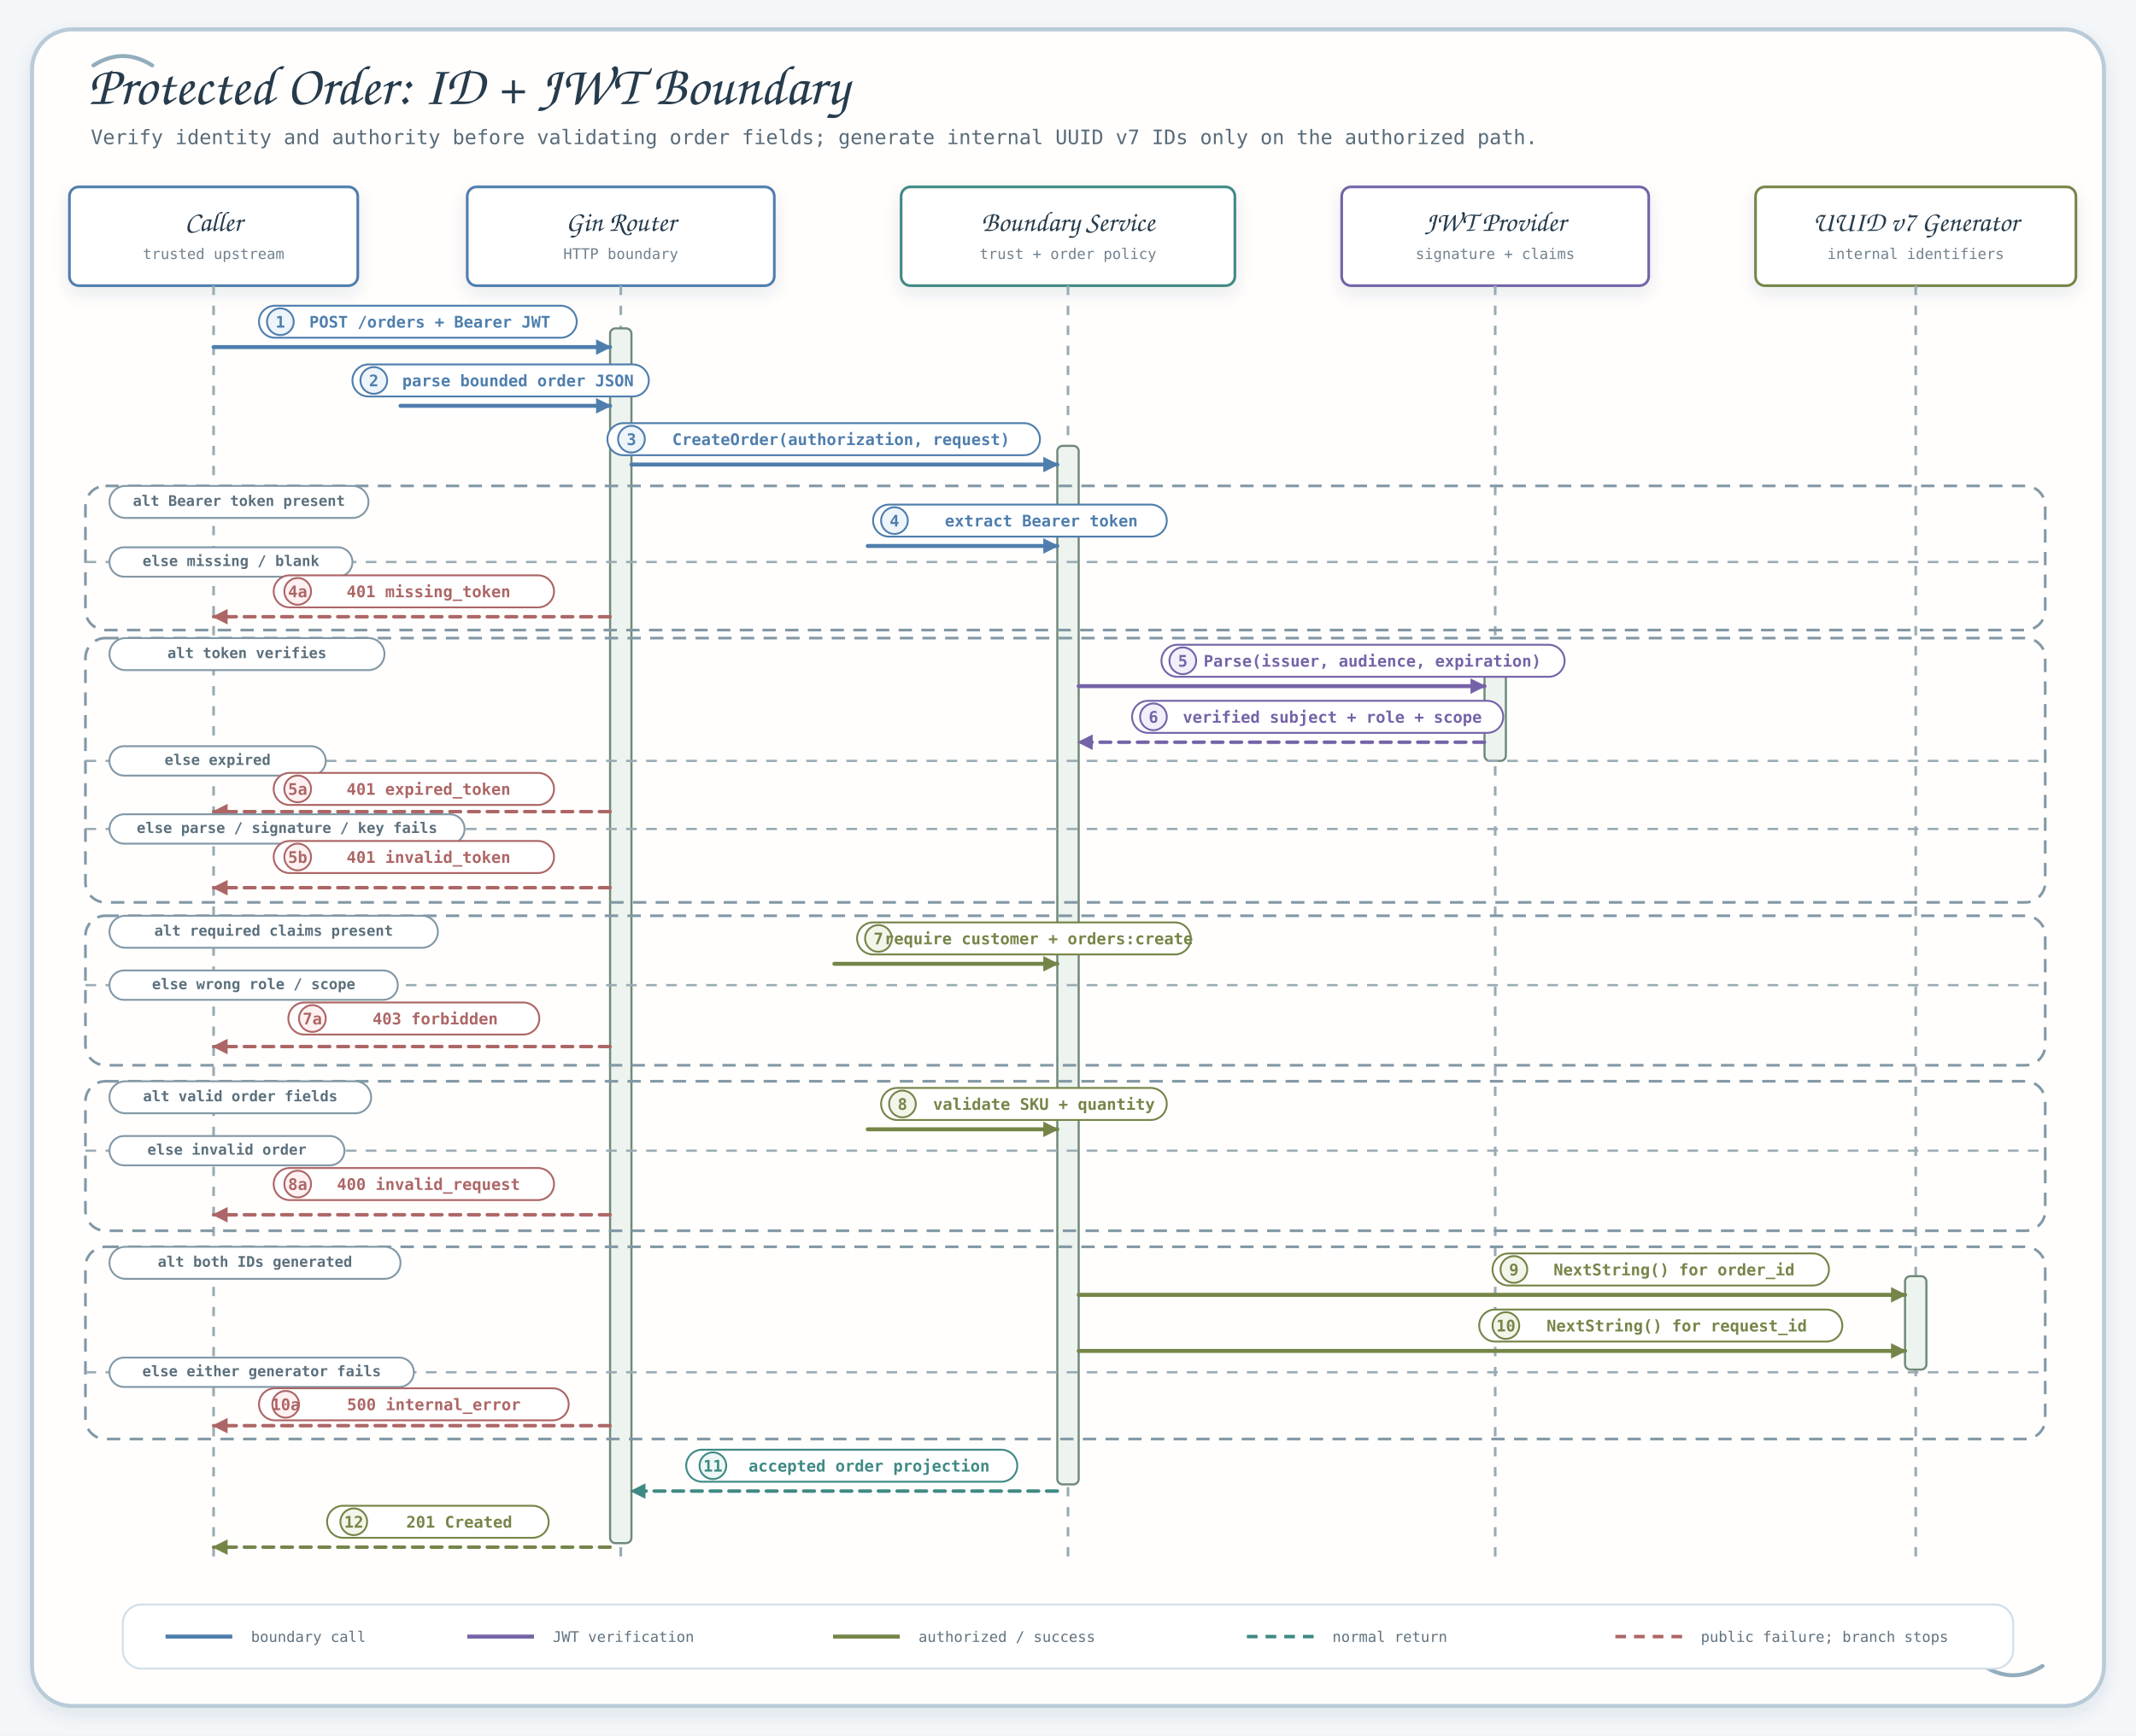
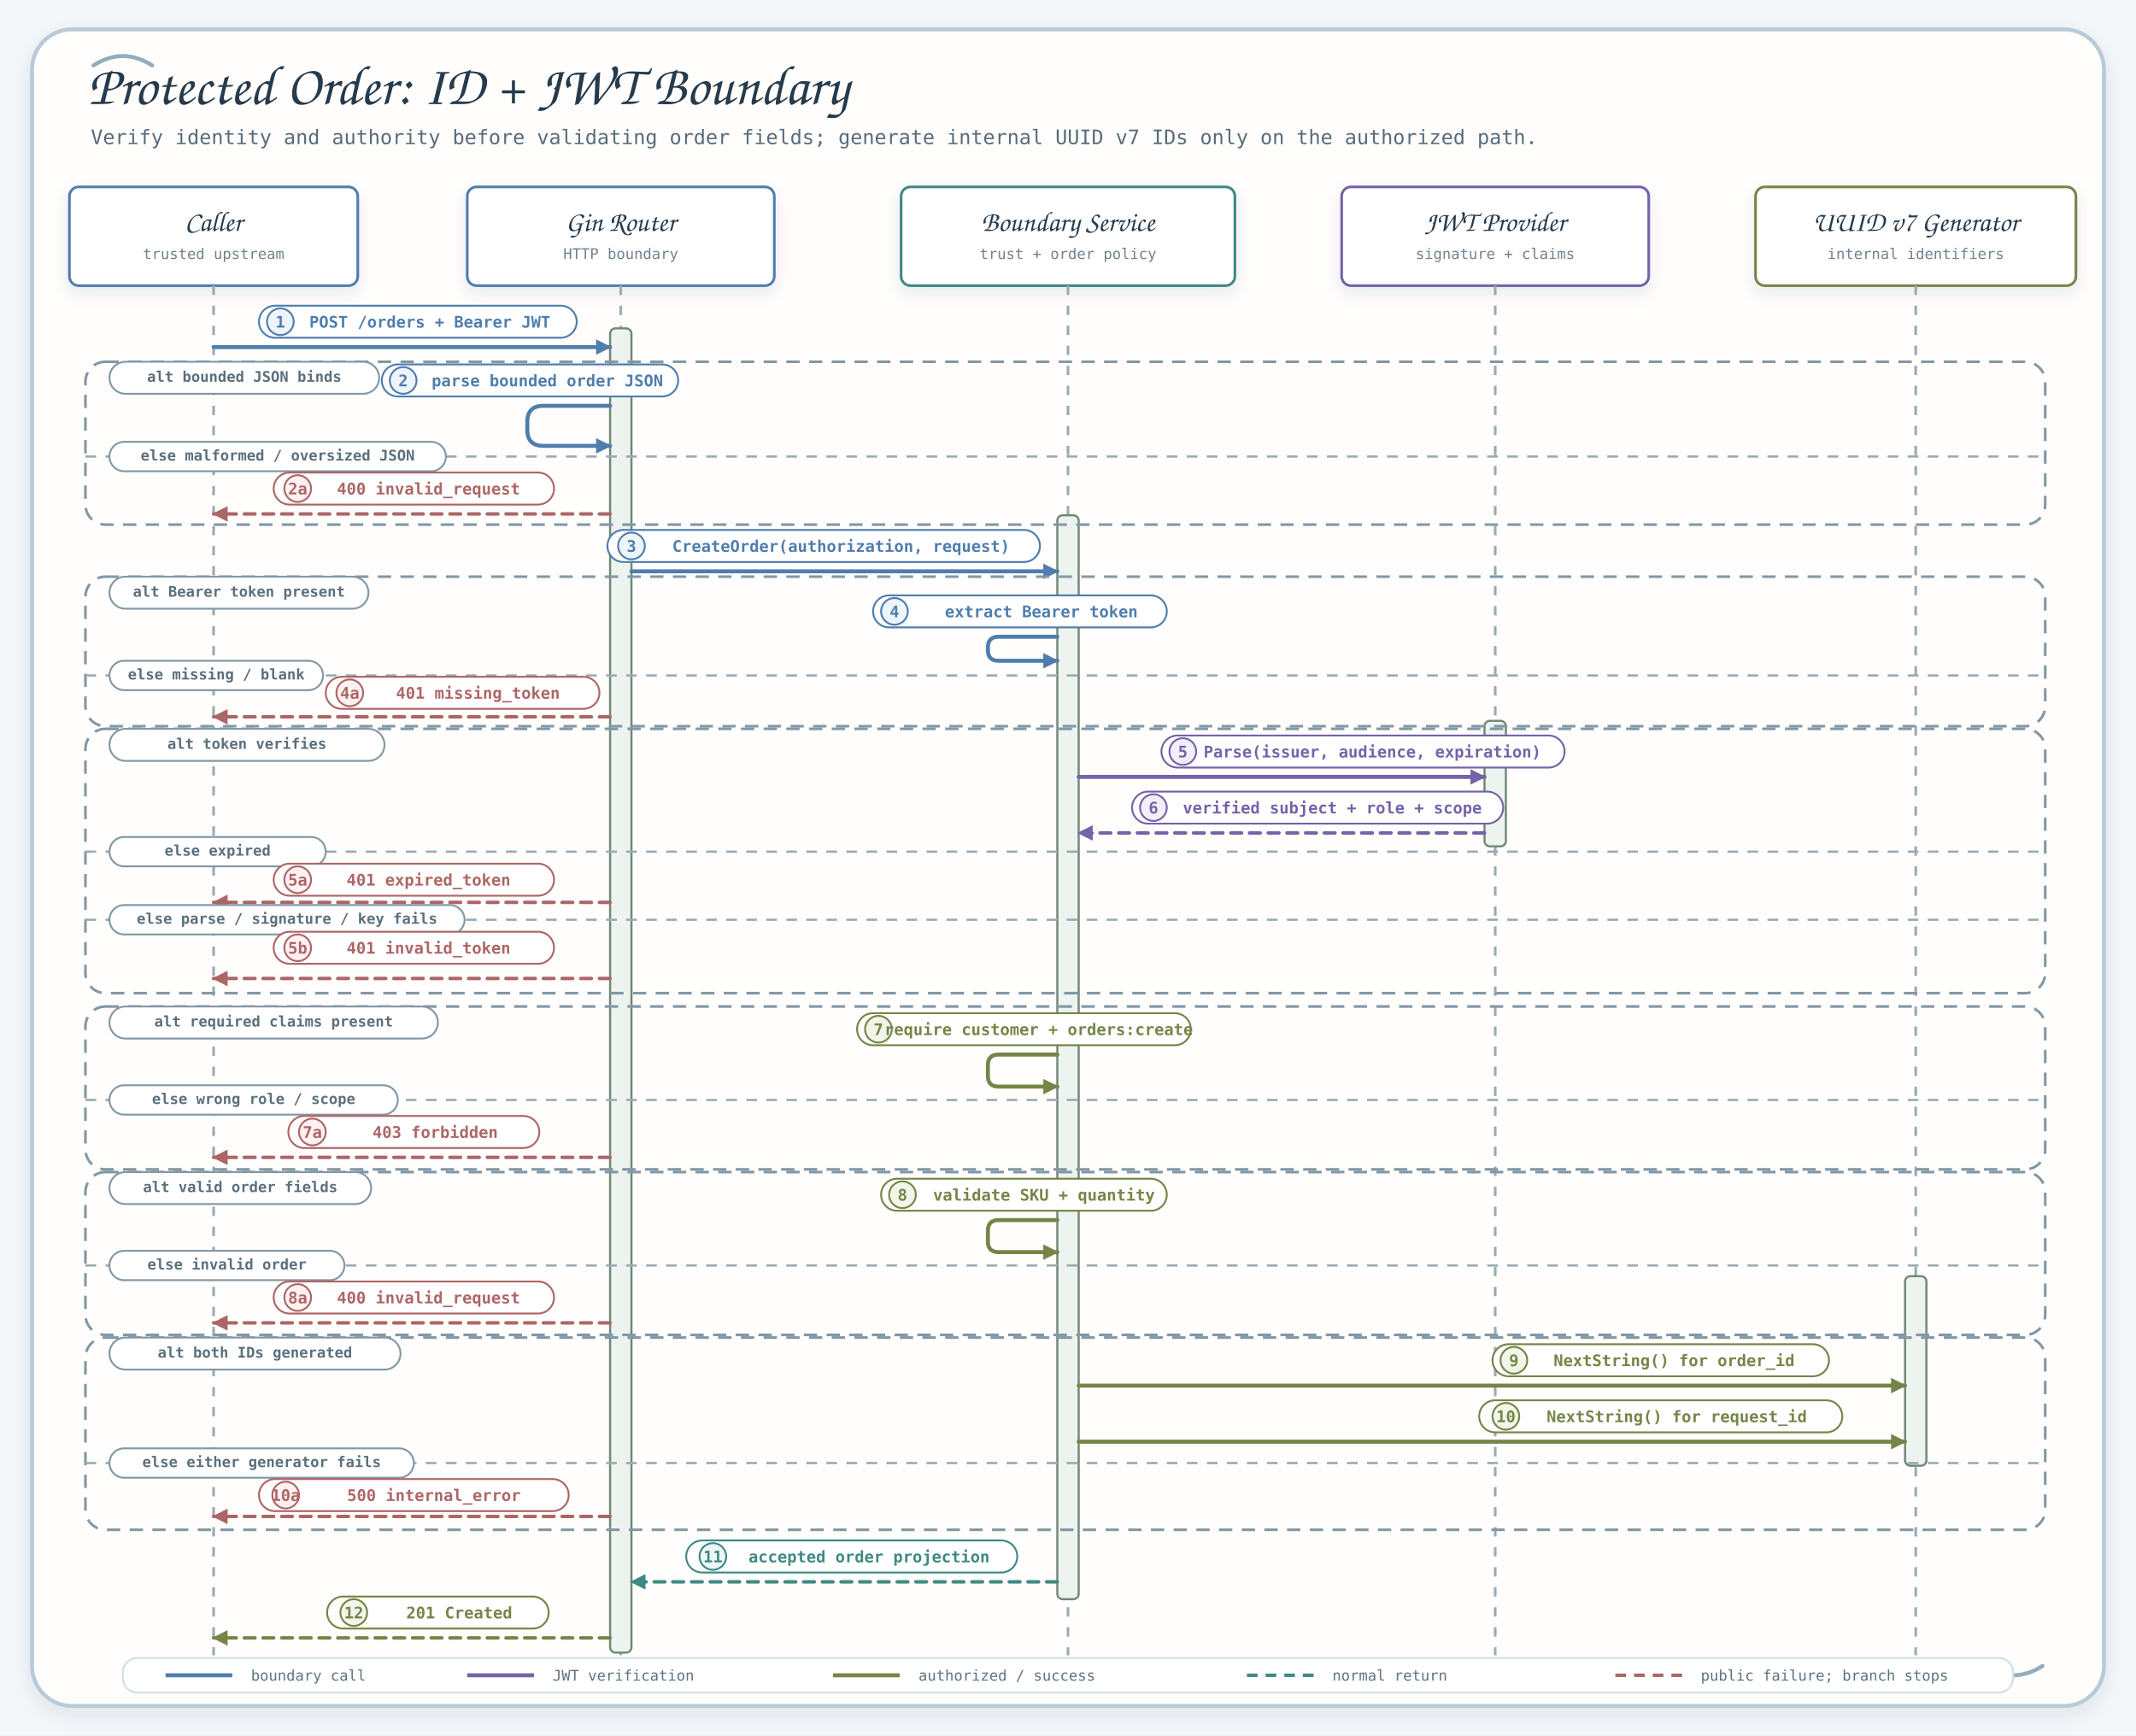
<svg xmlns="http://www.w3.org/2000/svg" width="1600" height="1300" viewBox="0 0 1600 1300" role="img" aria-labelledby="title desc">
  <defs>
    <filter id="shadow" x="-12%" y="-18%" width="124%" height="144%">
      <feDropShadow dx="0" dy="5" stdDeviation="6" flood-color="#25394a" flood-opacity="0.10" />
    </filter>
    <marker id="arrow-blue" markerWidth="16" markerHeight="16" markerUnits="userSpaceOnUse" orient="auto" viewBox="0 0 16 16" refX="13" refY="8">
      <path d="M3 3 L13 8 L3 13 Z" fill="#4f7ead" stroke="#4f7ead" stroke-dasharray="none" />
    </marker>
    <marker id="arrow-violet" markerWidth="16" markerHeight="16" markerUnits="userSpaceOnUse" orient="auto" viewBox="0 0 16 16" refX="13" refY="8">
      <path d="M3 3 L13 8 L3 13 Z" fill="#7563a8" stroke="#7563a8" stroke-dasharray="none" />
    </marker>
    <marker id="arrow-olive" markerWidth="16" markerHeight="16" markerUnits="userSpaceOnUse" orient="auto" viewBox="0 0 16 16" refX="13" refY="8">
      <path d="M3 3 L13 8 L3 13 Z" fill="#758548" stroke="#758548" stroke-dasharray="none" />
    </marker>
    <marker id="arrow-teal" markerWidth="16" markerHeight="16" markerUnits="userSpaceOnUse" orient="auto" viewBox="0 0 16 16" refX="13" refY="8">
      <path d="M3 3 L13 8 L3 13 Z" fill="#3f8984" stroke="#3f8984" stroke-dasharray="none" />
    </marker>
    <marker id="arrow-red" markerWidth="16" markerHeight="16" markerUnits="userSpaceOnUse" orient="auto" viewBox="0 0 16 16" refX="13" refY="8">
      <path d="M3 3 L13 8 L3 13 Z" fill="#ad6666" stroke="#ad6666" stroke-dasharray="none" />
    </marker>
    <style>
      .canvas { fill: #f4f7fa; }
      .outer { fill: #fffefd; stroke: #b9cbd8; stroke-width: 3; filter: url(#shadow); }
      .decorator { fill: none; stroke: #93adbd; stroke-width: 3; stroke-linecap: round; }
      .title { font-family: "Architects Daughter", "Comic Sans MS", cursive; font-size: 42px; fill: #263b4c; }
      .subtitle, .role, .detail, .branch, .legend { font-family: "Comic Mono", monospace; }
      .subtitle { font-size: 15px; fill: #586b79; }
      .participantTitle { font-family: "Architects Daughter", "Comic Sans MS", cursive; font-size: 21px; fill: #263b4c; }
      .role { font-size: 11px; fill: #71818d; }
      rect.participant { fill: #ffffff; stroke-width: 2; filter: url(#shadow); }
      .lifeline { stroke: #9aabb4; stroke-width: 2; stroke-dasharray: 7 8; }
      .activation { fill: #edf3ee; stroke: #718979; stroke-width: 1.6; }
      .seq { fill: none; stroke-width: 3; stroke-linecap: round; stroke-linejoin: round; }
      .seqReturn { fill: none; stroke-width: 2.6; stroke-dasharray: 8 6; stroke-linecap: round; stroke-linejoin: round; }
      .labelPill { fill: #ffffff; stroke-width: 1.4; }
      .detail { font-size: 12px; font-weight: 700; }
      .badge { stroke-width: 1.4; }
      .branchFrame { fill: none; stroke: #8298a6; stroke-width: 2; stroke-dasharray: 10 7; }
      .branchDivider { stroke: #9aabb4; stroke-width: 1.7; stroke-dasharray: 8 7; }
      .branch { font-size: 11px; font-weight: 700; fill: #5b6f7c; }
      .legend { font-size: 11px; fill: #60727f; }
    </style>
  </defs>
  <rect class="canvas" width="1600" height="1300" />
  <rect class="outer frame" x="24" y="22" width="1552" height="1256" rx="30" />
  <path class="decorator" d="M 70 49 Q 92 35 114 49" />
  <path class="decorator" d="M 1486 1248 Q 1508 1262 1530 1248" />
  <text class="title" x="66" y="78">Protected Order: ID + JWT Boundary</text>
  <text class="subtitle" x="68" y="108">Verify identity and authority before validating order fields; generate internal UUID v7 IDs only on the authorized path.</text>
  <g id="participant-caller">
    <rect class="participant card" x="52" y="140" width="216" height="74" rx="7" stroke="#4f7ead" />
    <text class="participant participantTitle" x="160" y="173" text-anchor="middle">Caller</text>
    <text class="role" x="160" y="194" text-anchor="middle">trusted upstream</text>
-     <line class="lifeline" x1="160" y1="214" x2="160" y2="1172" />
+     <line class="lifeline" x1="160" y1="214" x2="160" y2="1240" />
  </g>
  <g id="participant-gin">
    <rect class="participant card" x="350" y="140" width="230" height="74" rx="7" stroke="#4f7ead" />
    <text class="participant participantTitle" x="465" y="173" text-anchor="middle">Gin Router</text>
    <text class="role" x="465" y="194" text-anchor="middle">HTTP boundary</text>
-     <line class="lifeline" x1="465" y1="214" x2="465" y2="1172" />
+     <line class="lifeline" x1="465" y1="214" x2="465" y2="1240" />
  </g>
  <g id="participant-service">
    <rect class="participant card" x="675" y="140" width="250" height="74" rx="7" stroke="#3f8984" />
    <text class="participant participantTitle" x="800" y="173" text-anchor="middle">Boundary Service</text>
    <text class="role" x="800" y="194" text-anchor="middle">trust + order policy</text>
-     <line class="lifeline" x1="800" y1="214" x2="800" y2="1172" />
+     <line class="lifeline" x1="800" y1="214" x2="800" y2="1240" />
  </g>
  <g id="participant-jwt">
    <rect class="participant card" x="1005" y="140" width="230" height="74" rx="7" stroke="#7563a8" />
    <text class="participant participantTitle" x="1120" y="173" text-anchor="middle">JWT Provider</text>
    <text class="role" x="1120" y="194" text-anchor="middle">signature + claims</text>
-     <line class="lifeline" x1="1120" y1="214" x2="1120" y2="1172" />
+     <line class="lifeline" x1="1120" y1="214" x2="1120" y2="1240" />
  </g>
  <g id="participant-uuid">
    <rect class="participant card" x="1315" y="140" width="240" height="74" rx="7" stroke="#758548" />
    <text class="participant participantTitle" x="1435" y="173" text-anchor="middle">UUID v7 Generator</text>
    <text class="role" x="1435" y="194" text-anchor="middle">internal identifiers</text>
-     <line class="lifeline" x1="1435" y1="214" x2="1435" y2="1172" />
-   </g>
-   <rect class="activation" x="457" y="246" width="16" height="910" rx="4" />
-   <rect class="activation" x="792" y="334" width="16" height="778" rx="4" />
-   <rect class="activation" x="1112" y="500" width="16" height="70" rx="4" />
-   <rect class="activation" x="1427" y="956" width="16" height="70" rx="4" />
+     <line class="lifeline" x1="1435" y1="214" x2="1435" y2="1240" />
+   </g>
+   <rect class="activation" x="457" y="246" width="16" height="992" rx="4" />
+   <rect class="activation" x="792" y="386" width="16" height="812" rx="4" />
+   <rect class="activation" x="1112" y="540" width="16" height="94" rx="4" />
+   <rect class="activation" x="1427" y="956" width="16" height="142" rx="4" />
  <g id="message-1">
    <rect class="labelPill" x="194" y="229" width="238" height="24" rx="12" stroke="#4f7ead" />
    <circle class="badge" cx="210" cy="241" r="10" fill="#edf4fa" stroke="#4f7ead" />
    <text class="detail" x="210" y="242" text-anchor="middle" dominant-baseline="middle" fill="#4f7ead">1</text>
    <text class="detail" x="322" y="242" text-anchor="middle" dominant-baseline="middle" fill="#4f7ead">POST /orders + Bearer JWT</text>
    <path class="seq" data-connector="message-1" d="M 160 260 L 457 260" stroke="#4f7ead" marker-end="url(#arrow-blue)" />
  </g>
-   <g id="message-2">
-     <rect class="labelPill" x="264" y="273" width="222" height="24" rx="12" stroke="#4f7ead" />
-     <circle class="badge" cx="280" cy="285" r="10" fill="#edf4fa" stroke="#4f7ead" />
-     <text class="detail" x="280" y="286" text-anchor="middle" dominant-baseline="middle" fill="#4f7ead">2</text>
-     <text class="detail" x="388" y="286" text-anchor="middle" dominant-baseline="middle" fill="#4f7ead">parse bounded order JSON</text>
-     <path class="seq" data-connector="message-2" d="M 300 304 L 457 304" stroke="#4f7ead" marker-end="url(#arrow-blue)" />
-   </g>
-   <g id="message-3">
+   <g id="json-bind-alternative">
+     <rect class="branchFrame altBox" x="64" y="271" width="1468" height="122" rx="15" />
+     <rect class="labelPill" x="82" y="271" width="202" height="24" rx="12" stroke="#8298a6" />
+     <text class="branch" x="183" y="286" text-anchor="middle">alt bounded JSON binds</text>
+     <g id="message-2">
+       <rect class="labelPill" x="286" y="273" width="222" height="24" rx="12" stroke="#4f7ead" />
+       <circle class="badge" cx="302" cy="285" r="10" fill="#edf4fa" stroke="#4f7ead" />
+       <text class="detail" x="302" y="286" text-anchor="middle" dominant-baseline="middle" fill="#4f7ead">2</text>
+       <text class="detail" x="410" y="286" text-anchor="middle" dominant-baseline="middle" fill="#4f7ead">parse bounded order JSON</text>
+       <path class="seq" data-connector="message-2" d="M 457 304 L 407 304 Q 395 304 395 316 L 395 322 Q 395 334 407 334 L 457 334" stroke="#4f7ead" marker-end="url(#arrow-blue)" />
+     </g>
+     <line class="branchDivider" x1="64" y1="342" x2="1532" y2="342" />
+     <rect class="labelPill" x="82" y="331" width="252" height="22" rx="11" stroke="#8298a6" />
+     <text class="branch" x="208" y="345" text-anchor="middle">else malformed / oversized JSON</text>
+     <g id="message-2a">
+       <rect class="labelPill" x="205" y="354" width="210" height="24" rx="12" stroke="#ad6666" />
+       <circle class="badge" cx="223" cy="366" r="10" fill="#fff1f1" stroke="#ad6666" />
+       <text class="detail" x="223" y="367" text-anchor="middle" dominant-baseline="middle" fill="#ad6666">2a</text>
+       <text class="detail" x="321" y="367" text-anchor="middle" dominant-baseline="middle" fill="#ad6666">400 invalid_request</text>
+       <path class="seqReturn" data-connector="message-2a" d="M 457 385 L 160 385" stroke="#ad6666" marker-end="url(#arrow-red)" />
+     </g>
+   </g>
+   <g id="message-3" transform="translate(0 80)">
    <rect class="labelPill" x="455" y="317" width="324" height="24" rx="12" stroke="#4f7ead" />
    <circle class="badge" cx="473" cy="329" r="10" fill="#edf4fa" stroke="#4f7ead" />
    <text class="detail" x="473" y="330" text-anchor="middle" dominant-baseline="middle" fill="#4f7ead">3</text>
    <text class="detail" x="630" y="330" text-anchor="middle" dominant-baseline="middle" fill="#4f7ead">CreateOrder(authorization, request)</text>
    <path class="seq" data-connector="message-3" d="M 473 348 L 792 348" stroke="#4f7ead" marker-end="url(#arrow-blue)" />
  </g>
-   <g id="bearer-alternative">
-     <rect class="branchFrame altBox" x="64" y="364" width="1468" height="108" rx="15" />
+   <g id="bearer-alternative" transform="translate(0 68)">
+     <rect class="branchFrame altBox" x="64" y="364" width="1468" height="112" rx="15" />
    <rect class="labelPill" x="82" y="364" width="194" height="24" rx="12" stroke="#8298a6" />
    <text class="branch" x="179" y="379" text-anchor="middle">alt Bearer token present</text>
    <g id="message-4">
      <rect class="labelPill" x="654" y="378" width="220" height="24" rx="12" stroke="#4f7ead" />
      <circle class="badge" cx="670" cy="390" r="10" fill="#edf4fa" stroke="#4f7ead" />
      <text class="detail" x="670" y="391" text-anchor="middle" dominant-baseline="middle" fill="#4f7ead">4</text>
      <text class="detail" x="780" y="391" text-anchor="middle" dominant-baseline="middle" fill="#4f7ead">extract Bearer token</text>
-       <path class="seq" data-connector="message-4" d="M 650 409 L 792 409" stroke="#4f7ead" marker-end="url(#arrow-blue)" />
-     </g>
-     <line class="branchDivider" x1="64" y1="421" x2="1532" y2="421" />
-     <rect class="labelPill" x="82" y="410" width="182" height="22" rx="11" stroke="#8298a6" />
-     <text class="branch" x="173" y="424" text-anchor="middle">else missing / blank</text>
+       <path class="seq" data-connector="message-4" d="M 792 409 L 748 409 Q 740 409 740 417 L 740 419 Q 740 427 748 427 L 792 427" stroke="#4f7ead" marker-end="url(#arrow-blue)" />
+     </g>
+     <line class="branchDivider" x1="64" y1="438" x2="1532" y2="438" />
+     <rect class="labelPill" x="82" y="427" width="160" height="22" rx="11" stroke="#8298a6" />
+     <text class="branch" x="162" y="441" text-anchor="middle">else missing / blank</text>
    <g id="message-4a">
-       <rect class="labelPill" x="205" y="431" width="210" height="24" rx="12" stroke="#ad6666" />
-       <circle class="badge" cx="223" cy="443" r="10" fill="#fff1f1" stroke="#ad6666" />
-       <text class="detail" x="223" y="444" text-anchor="middle" dominant-baseline="middle" fill="#ad6666">4a</text>
-       <text class="detail" x="321" y="444" text-anchor="middle" dominant-baseline="middle" fill="#ad6666">401 missing_token</text>
-       <path class="seqReturn" data-connector="message-4a" d="M 457 462 L 160 462" stroke="#ad6666" marker-end="url(#arrow-red)" />
-     </g>
-   </g>
-   <g id="parse-alternative">
+       <rect class="labelPill" x="244" y="439" width="205" height="24" rx="12" stroke="#ad6666" />
+       <circle class="badge" cx="262" cy="451" r="10" fill="#fff1f1" stroke="#ad6666" />
+       <text class="detail" x="262" y="452" text-anchor="middle" dominant-baseline="middle" fill="#ad6666">4a</text>
+       <text class="detail" x="358" y="452" text-anchor="middle" dominant-baseline="middle" fill="#ad6666">401 missing_token</text>
+       <path class="seqReturn" data-connector="message-4a" d="M 457 469 L 160 469" stroke="#ad6666" marker-end="url(#arrow-red)" />
+     </g>
+   </g>
+   <g id="parse-alternative" transform="translate(0 68)">
    <rect class="branchFrame altBox" x="64" y="478" width="1468" height="198" rx="15" />
    <rect class="labelPill" x="82" y="478" width="206" height="24" rx="12" stroke="#8298a6" />
    <text class="branch" x="185" y="493" text-anchor="middle">alt token verifies</text>
    <g id="message-5">
      <rect class="labelPill" x="870" y="483" width="302" height="24" rx="12" stroke="#7563a8" />
      <circle class="badge" cx="886" cy="495" r="10" fill="#f2effa" stroke="#7563a8" />
      <text class="detail" x="886" y="496" text-anchor="middle" dominant-baseline="middle" fill="#7563a8">5</text>
      <text class="detail" x="1028" y="496" text-anchor="middle" dominant-baseline="middle" fill="#7563a8">Parse(issuer, audience, expiration)</text>
      <path class="seq" data-connector="message-5" d="M 808 514 L 1112 514" stroke="#7563a8" marker-end="url(#arrow-violet)" />
    </g>
    <g id="message-6">
      <rect class="labelPill" x="848" y="525" width="278" height="24" rx="12" stroke="#7563a8" />
      <circle class="badge" cx="864" cy="537" r="10" fill="#f2effa" stroke="#7563a8" />
      <text class="detail" x="864" y="538" text-anchor="middle" dominant-baseline="middle" fill="#7563a8">6</text>
      <text class="detail" x="998" y="538" text-anchor="middle" dominant-baseline="middle" fill="#7563a8">verified subject + role + scope</text>
      <path class="seqReturn" data-connector="message-6" d="M 1112 556 L 808 556" stroke="#7563a8" marker-end="url(#arrow-violet)" />
    </g>
    <line class="branchDivider" x1="64" y1="570" x2="1532" y2="570" />
    <rect class="labelPill" x="82" y="559" width="162" height="22" rx="11" stroke="#8298a6" />
    <text class="branch" x="163" y="573" text-anchor="middle">else expired</text>
    <g id="message-5a">
      <rect class="labelPill" x="205" y="579" width="210" height="24" rx="12" stroke="#ad6666" />
      <circle class="badge" cx="223" cy="591" r="10" fill="#fff1f1" stroke="#ad6666" />
      <text class="detail" x="223" y="592" text-anchor="middle" dominant-baseline="middle" fill="#ad6666">5a</text>
      <text class="detail" x="321" y="592" text-anchor="middle" dominant-baseline="middle" fill="#ad6666">401 expired_token</text>
      <path class="seqReturn" data-connector="message-5a" d="M 457 608 L 160 608" stroke="#ad6666" marker-end="url(#arrow-red)" />
    </g>
    <line class="branchDivider" x1="64" y1="621" x2="1532" y2="621" />
    <rect class="labelPill" x="82" y="610" width="266" height="22" rx="11" stroke="#8298a6" />
    <text class="branch" x="215" y="624" text-anchor="middle">else parse / signature / key fails</text>
    <g id="message-5b">
      <rect class="labelPill" x="205" y="630" width="210" height="24" rx="12" stroke="#ad6666" />
      <circle class="badge" cx="223" cy="642" r="10" fill="#fff1f1" stroke="#ad6666" />
      <text class="detail" x="223" y="643" text-anchor="middle" dominant-baseline="middle" fill="#ad6666">5b</text>
      <text class="detail" x="321" y="643" text-anchor="middle" dominant-baseline="middle" fill="#ad6666">401 invalid_token</text>
      <path class="seqReturn" data-connector="message-5b" d="M 457 665 L 160 665" stroke="#ad6666" marker-end="url(#arrow-red)" />
    </g>
  </g>
-   <g id="authorization-alternative">
-     <rect class="branchFrame altBox" x="64" y="686" width="1468" height="112" rx="15" />
+   <g id="authorization-alternative" transform="translate(0 68)">
+     <rect class="branchFrame altBox" x="64" y="686" width="1468" height="122" rx="15" />
    <rect class="labelPill" x="82" y="686" width="246" height="24" rx="12" stroke="#8298a6" />
    <text class="branch" x="205" y="701" text-anchor="middle">alt required claims present</text>
    <g id="message-7">
      <rect class="labelPill" x="642" y="691" width="250" height="24" rx="12" stroke="#758548" />
      <circle class="badge" cx="658" cy="703" r="10" fill="#f2f5e9" stroke="#758548" />
      <text class="detail" x="658" y="704" text-anchor="middle" dominant-baseline="middle" fill="#758548">7</text>
      <text class="detail" x="778" y="704" text-anchor="middle" dominant-baseline="middle" fill="#758548">require customer + orders:create</text>
-       <path class="seq" data-connector="message-7" d="M 625 722 L 792 722" stroke="#758548" marker-end="url(#arrow-olive)" />
-     </g>
-     <line class="branchDivider" x1="64" y1="738" x2="1532" y2="738" />
-     <rect class="labelPill" x="82" y="727" width="216" height="22" rx="11" stroke="#8298a6" />
-     <text class="branch" x="190" y="741" text-anchor="middle">else wrong role / scope</text>
+       <path class="seq" data-connector="message-7" d="M 792 722 L 748 722 Q 740 722 740 730 L 740 738 Q 740 746 748 746 L 792 746" stroke="#758548" marker-end="url(#arrow-olive)" />
+     </g>
+     <line class="branchDivider" x1="64" y1="756" x2="1532" y2="756" />
+     <rect class="labelPill" x="82" y="745" width="216" height="22" rx="11" stroke="#8298a6" />
+     <text class="branch" x="190" y="759" text-anchor="middle">else wrong role / scope</text>
    <g id="message-7a">
-       <rect class="labelPill" x="216" y="751" width="188" height="24" rx="12" stroke="#ad6666" />
-       <circle class="badge" cx="234" cy="763" r="10" fill="#fff1f1" stroke="#ad6666" />
-       <text class="detail" x="234" y="764" text-anchor="middle" dominant-baseline="middle" fill="#ad6666">7a</text>
-       <text class="detail" x="326" y="764" text-anchor="middle" dominant-baseline="middle" fill="#ad6666">403 forbidden</text>
-       <path class="seqReturn" data-connector="message-7a" d="M 457 784 L 160 784" stroke="#ad6666" marker-end="url(#arrow-red)" />
-     </g>
-   </g>
-   <g id="request-alternative">
-     <rect class="branchFrame altBox" x="64" y="810" width="1468" height="112" rx="15" />
+       <rect class="labelPill" x="216" y="768" width="188" height="24" rx="12" stroke="#ad6666" />
+       <circle class="badge" cx="234" cy="780" r="10" fill="#fff1f1" stroke="#ad6666" />
+       <text class="detail" x="234" y="781" text-anchor="middle" dominant-baseline="middle" fill="#ad6666">7a</text>
+       <text class="detail" x="326" y="781" text-anchor="middle" dominant-baseline="middle" fill="#ad6666">403 forbidden</text>
+       <path class="seqReturn" data-connector="message-7a" d="M 457 799 L 160 799" stroke="#ad6666" marker-end="url(#arrow-red)" />
+     </g>
+   </g>
+   <g id="request-alternative" transform="translate(0 68)">
+     <rect class="branchFrame altBox" x="64" y="810" width="1468" height="122" rx="15" />
    <rect class="labelPill" x="82" y="810" width="196" height="24" rx="12" stroke="#8298a6" />
    <text class="branch" x="180" y="825" text-anchor="middle">alt valid order fields</text>
    <g id="message-8">
      <rect class="labelPill" x="660" y="815" width="214" height="24" rx="12" stroke="#758548" />
      <circle class="badge" cx="676" cy="827" r="10" fill="#f2f5e9" stroke="#758548" />
      <text class="detail" x="676" y="828" text-anchor="middle" dominant-baseline="middle" fill="#758548">8</text>
      <text class="detail" x="782" y="828" text-anchor="middle" dominant-baseline="middle" fill="#758548">validate SKU + quantity</text>
-       <path class="seq" data-connector="message-8" d="M 650 846 L 792 846" stroke="#758548" marker-end="url(#arrow-olive)" />
-     </g>
-     <line class="branchDivider" x1="64" y1="862" x2="1532" y2="862" />
-     <rect class="labelPill" x="82" y="851" width="176" height="22" rx="11" stroke="#8298a6" />
-     <text class="branch" x="170" y="865" text-anchor="middle">else invalid order</text>
+       <path class="seq" data-connector="message-8" d="M 792 846 L 748 846 Q 740 846 740 854 L 740 862 Q 740 870 748 870 L 792 870" stroke="#758548" marker-end="url(#arrow-olive)" />
+     </g>
+     <line class="branchDivider" x1="64" y1="880" x2="1532" y2="880" />
+     <rect class="labelPill" x="82" y="869" width="176" height="22" rx="11" stroke="#8298a6" />
+     <text class="branch" x="170" y="883" text-anchor="middle">else invalid order</text>
    <g id="message-8a">
-       <rect class="labelPill" x="205" y="875" width="210" height="24" rx="12" stroke="#ad6666" />
-       <circle class="badge" cx="223" cy="887" r="10" fill="#fff1f1" stroke="#ad6666" />
-       <text class="detail" x="223" y="888" text-anchor="middle" dominant-baseline="middle" fill="#ad6666">8a</text>
-       <text class="detail" x="321" y="888" text-anchor="middle" dominant-baseline="middle" fill="#ad6666">400 invalid_request</text>
-       <path class="seqReturn" data-connector="message-8a" d="M 457 910 L 160 910" stroke="#ad6666" marker-end="url(#arrow-red)" />
-     </g>
-   </g>
-   <g id="id-alternative">
+       <rect class="labelPill" x="205" y="892" width="210" height="24" rx="12" stroke="#ad6666" />
+       <circle class="badge" cx="223" cy="904" r="10" fill="#fff1f1" stroke="#ad6666" />
+       <text class="detail" x="223" y="905" text-anchor="middle" dominant-baseline="middle" fill="#ad6666">8a</text>
+       <text class="detail" x="321" y="905" text-anchor="middle" dominant-baseline="middle" fill="#ad6666">400 invalid_request</text>
+       <path class="seqReturn" data-connector="message-8a" d="M 457 923 L 160 923" stroke="#ad6666" marker-end="url(#arrow-red)" />
+     </g>
+   </g>
+   <g id="id-alternative" transform="translate(0 68)">
    <rect class="branchFrame altBox" x="64" y="934" width="1468" height="144" rx="15" />
    <rect class="labelPill" x="82" y="934" width="218" height="24" rx="12" stroke="#8298a6" />
    <text class="branch" x="191" y="949" text-anchor="middle">alt both IDs generated</text>
    <g id="message-9">
      <rect class="labelPill" x="1118" y="939" width="252" height="24" rx="12" stroke="#758548" />
      <circle class="badge" cx="1134" cy="951" r="10" fill="#f2f5e9" stroke="#758548" />
      <text class="detail" x="1134" y="952" text-anchor="middle" dominant-baseline="middle" fill="#758548">9</text>
      <text class="detail" x="1254" y="952" text-anchor="middle" dominant-baseline="middle" fill="#758548">NextString() for order_id</text>
      <path class="seq" data-connector="message-9" d="M 808 970 L 1427 970" stroke="#758548" marker-end="url(#arrow-olive)" />
    </g>
    <g id="message-10">
      <rect class="labelPill" x="1108" y="981" width="272" height="24" rx="12" stroke="#758548" />
      <circle class="badge" cx="1128" cy="993" r="10" fill="#f2f5e9" stroke="#758548" />
      <text class="detail" x="1128" y="994" text-anchor="middle" dominant-baseline="middle" fill="#758548">10</text>
      <text class="detail" x="1256" y="994" text-anchor="middle" dominant-baseline="middle" fill="#758548">NextString() for request_id</text>
      <path class="seq" data-connector="message-10" d="M 808 1012 L 1427 1012" stroke="#758548" marker-end="url(#arrow-olive)" />
    </g>
    <line class="branchDivider" x1="64" y1="1028" x2="1532" y2="1028" />
    <rect class="labelPill" x="82" y="1017" width="228" height="22" rx="11" stroke="#8298a6" />
    <text class="branch" x="196" y="1031" text-anchor="middle">else either generator fails</text>
    <g id="message-10a">
      <rect class="labelPill" x="194" y="1040" width="232" height="24" rx="12" stroke="#ad6666" />
      <circle class="badge" cx="214" cy="1052" r="10" fill="#fff1f1" stroke="#ad6666" />
      <text class="detail" x="214" y="1053" text-anchor="middle" dominant-baseline="middle" fill="#ad6666">10a</text>
      <text class="detail" x="325" y="1053" text-anchor="middle" dominant-baseline="middle" fill="#ad6666">500 internal_error</text>
      <path class="seqReturn" data-connector="message-10a" d="M 457 1068 L 160 1068" stroke="#ad6666" marker-end="url(#arrow-red)" />
    </g>
  </g>
-   <g id="message-11">
+   <g id="message-11" transform="translate(0 68)">
    <rect class="labelPill" x="514" y="1086" width="248" height="24" rx="12" stroke="#3f8984" />
    <circle class="badge" cx="534" cy="1098" r="10" fill="#edf7f5" stroke="#3f8984" />
    <text class="detail" x="534" y="1099" text-anchor="middle" dominant-baseline="middle" fill="#3f8984">11</text>
    <text class="detail" x="651" y="1099" text-anchor="middle" dominant-baseline="middle" fill="#3f8984">accepted order projection</text>
    <path class="seqReturn" data-connector="message-11" d="M 792 1117 L 473 1117" stroke="#3f8984" marker-end="url(#arrow-teal)" />
  </g>
-   <g id="message-12">
+   <g id="message-12" transform="translate(0 68)">
    <rect class="labelPill" x="245" y="1128" width="166" height="24" rx="12" stroke="#758548" />
    <circle class="badge" cx="265" cy="1140" r="10" fill="#f2f5e9" stroke="#758548" />
    <text class="detail" x="265" y="1141" text-anchor="middle" dominant-baseline="middle" fill="#758548">12</text>
    <text class="detail" x="344" y="1141" text-anchor="middle" dominant-baseline="middle" fill="#758548">201 Created</text>
    <path class="seqReturn" data-connector="message-12" d="M 457 1159 L 160 1159" stroke="#758548" marker-end="url(#arrow-olive)" />
  </g>
  <g id="legend">
-     <rect x="92" y="1202" width="1416" height="48" rx="14" fill="#ffffff" stroke="#d3e0e8" stroke-width="1.5" />
-     <line x1="124" y1="1226" x2="174" y2="1226" stroke="#4f7ead" stroke-width="3" />
-     <text class="legend" x="188" y="1230">boundary call</text>
-     <line x1="350" y1="1226" x2="400" y2="1226" stroke="#7563a8" stroke-width="3" />
-     <text class="legend" x="414" y="1230">JWT verification</text>
-     <line x1="624" y1="1226" x2="674" y2="1226" stroke="#758548" stroke-width="3" />
-     <text class="legend" x="688" y="1230">authorized / success</text>
-     <line x1="934" y1="1226" x2="984" y2="1226" stroke="#3f8984" stroke-width="2.6" stroke-dasharray="8 6" />
-     <text class="legend" x="998" y="1230">normal return</text>
-     <line x1="1210" y1="1226" x2="1260" y2="1226" stroke="#ad6666" stroke-width="2.6" stroke-dasharray="8 6" />
-     <text class="legend" x="1274" y="1230">public failure; branch stops</text>
+     <rect x="92" y="1242" width="1416" height="26" rx="11" fill="#ffffff" stroke="#d3e0e8" stroke-width="1.5" />
+     <line x1="124" y1="1255" x2="174" y2="1255" stroke="#4f7ead" stroke-width="3" />
+     <text class="legend" x="188" y="1259">boundary call</text>
+     <line x1="350" y1="1255" x2="400" y2="1255" stroke="#7563a8" stroke-width="3" />
+     <text class="legend" x="414" y="1259">JWT verification</text>
+     <line x1="624" y1="1255" x2="674" y2="1255" stroke="#758548" stroke-width="3" />
+     <text class="legend" x="688" y="1259">authorized / success</text>
+     <line x1="934" y1="1255" x2="984" y2="1255" stroke="#3f8984" stroke-width="2.6" stroke-dasharray="8 6" />
+     <text class="legend" x="998" y="1259">normal return</text>
+     <line x1="1210" y1="1255" x2="1260" y2="1255" stroke="#ad6666" stroke-width="2.6" stroke-dasharray="8 6" />
+     <text class="legend" x="1274" y="1259">public failure; branch stops</text>
  </g>
</svg>
